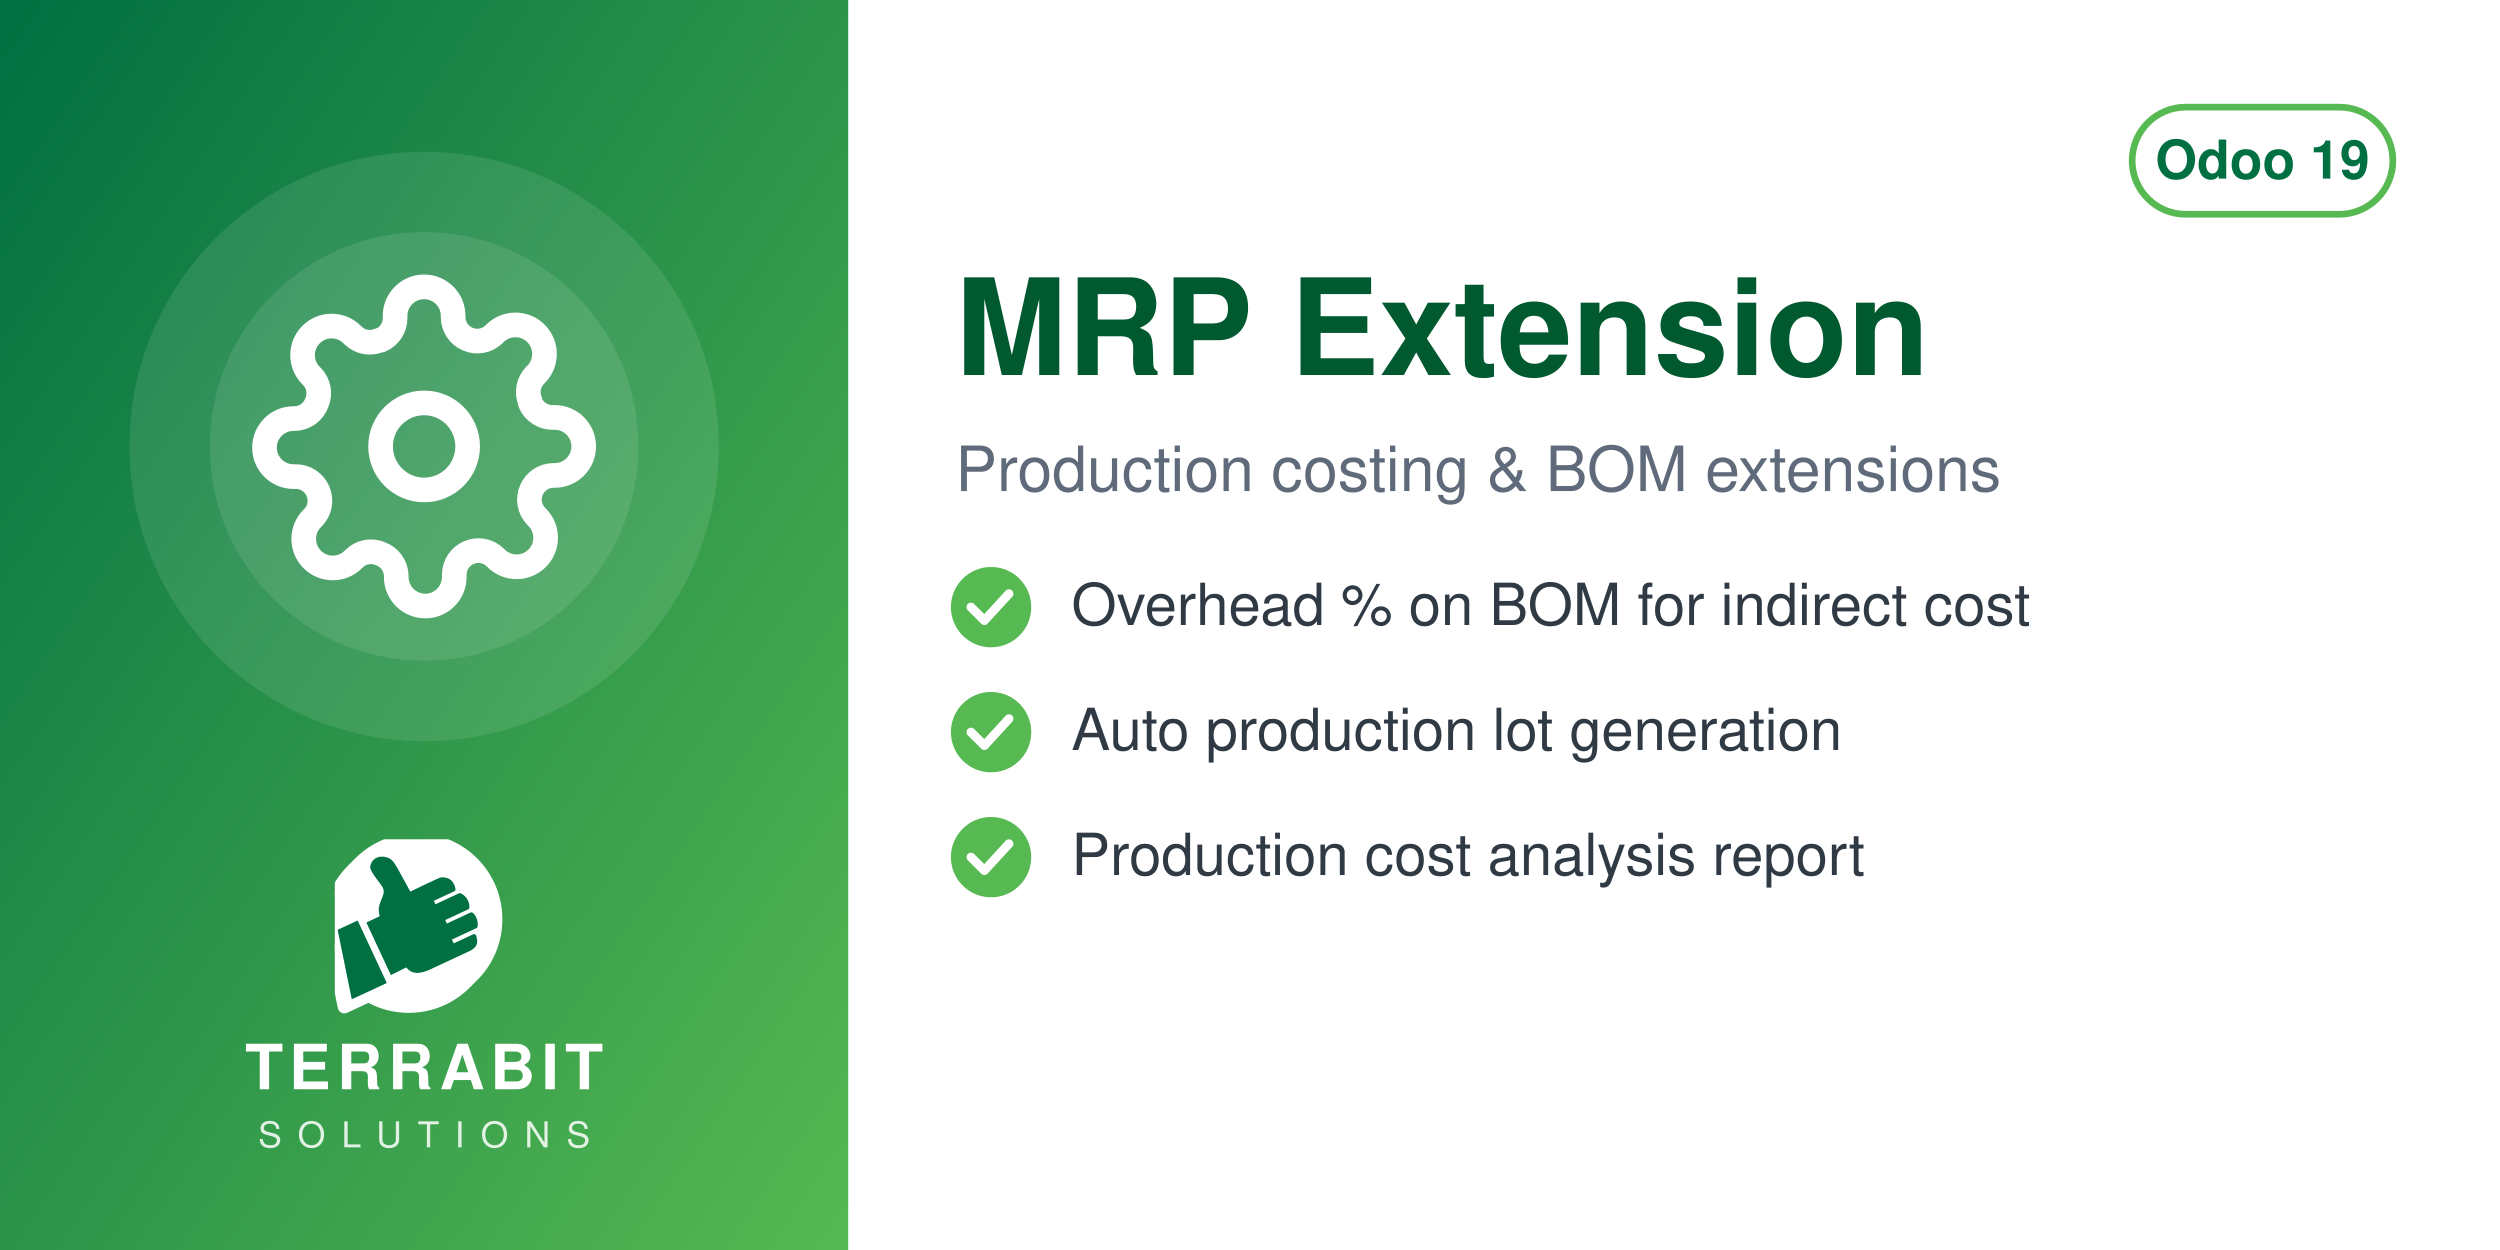
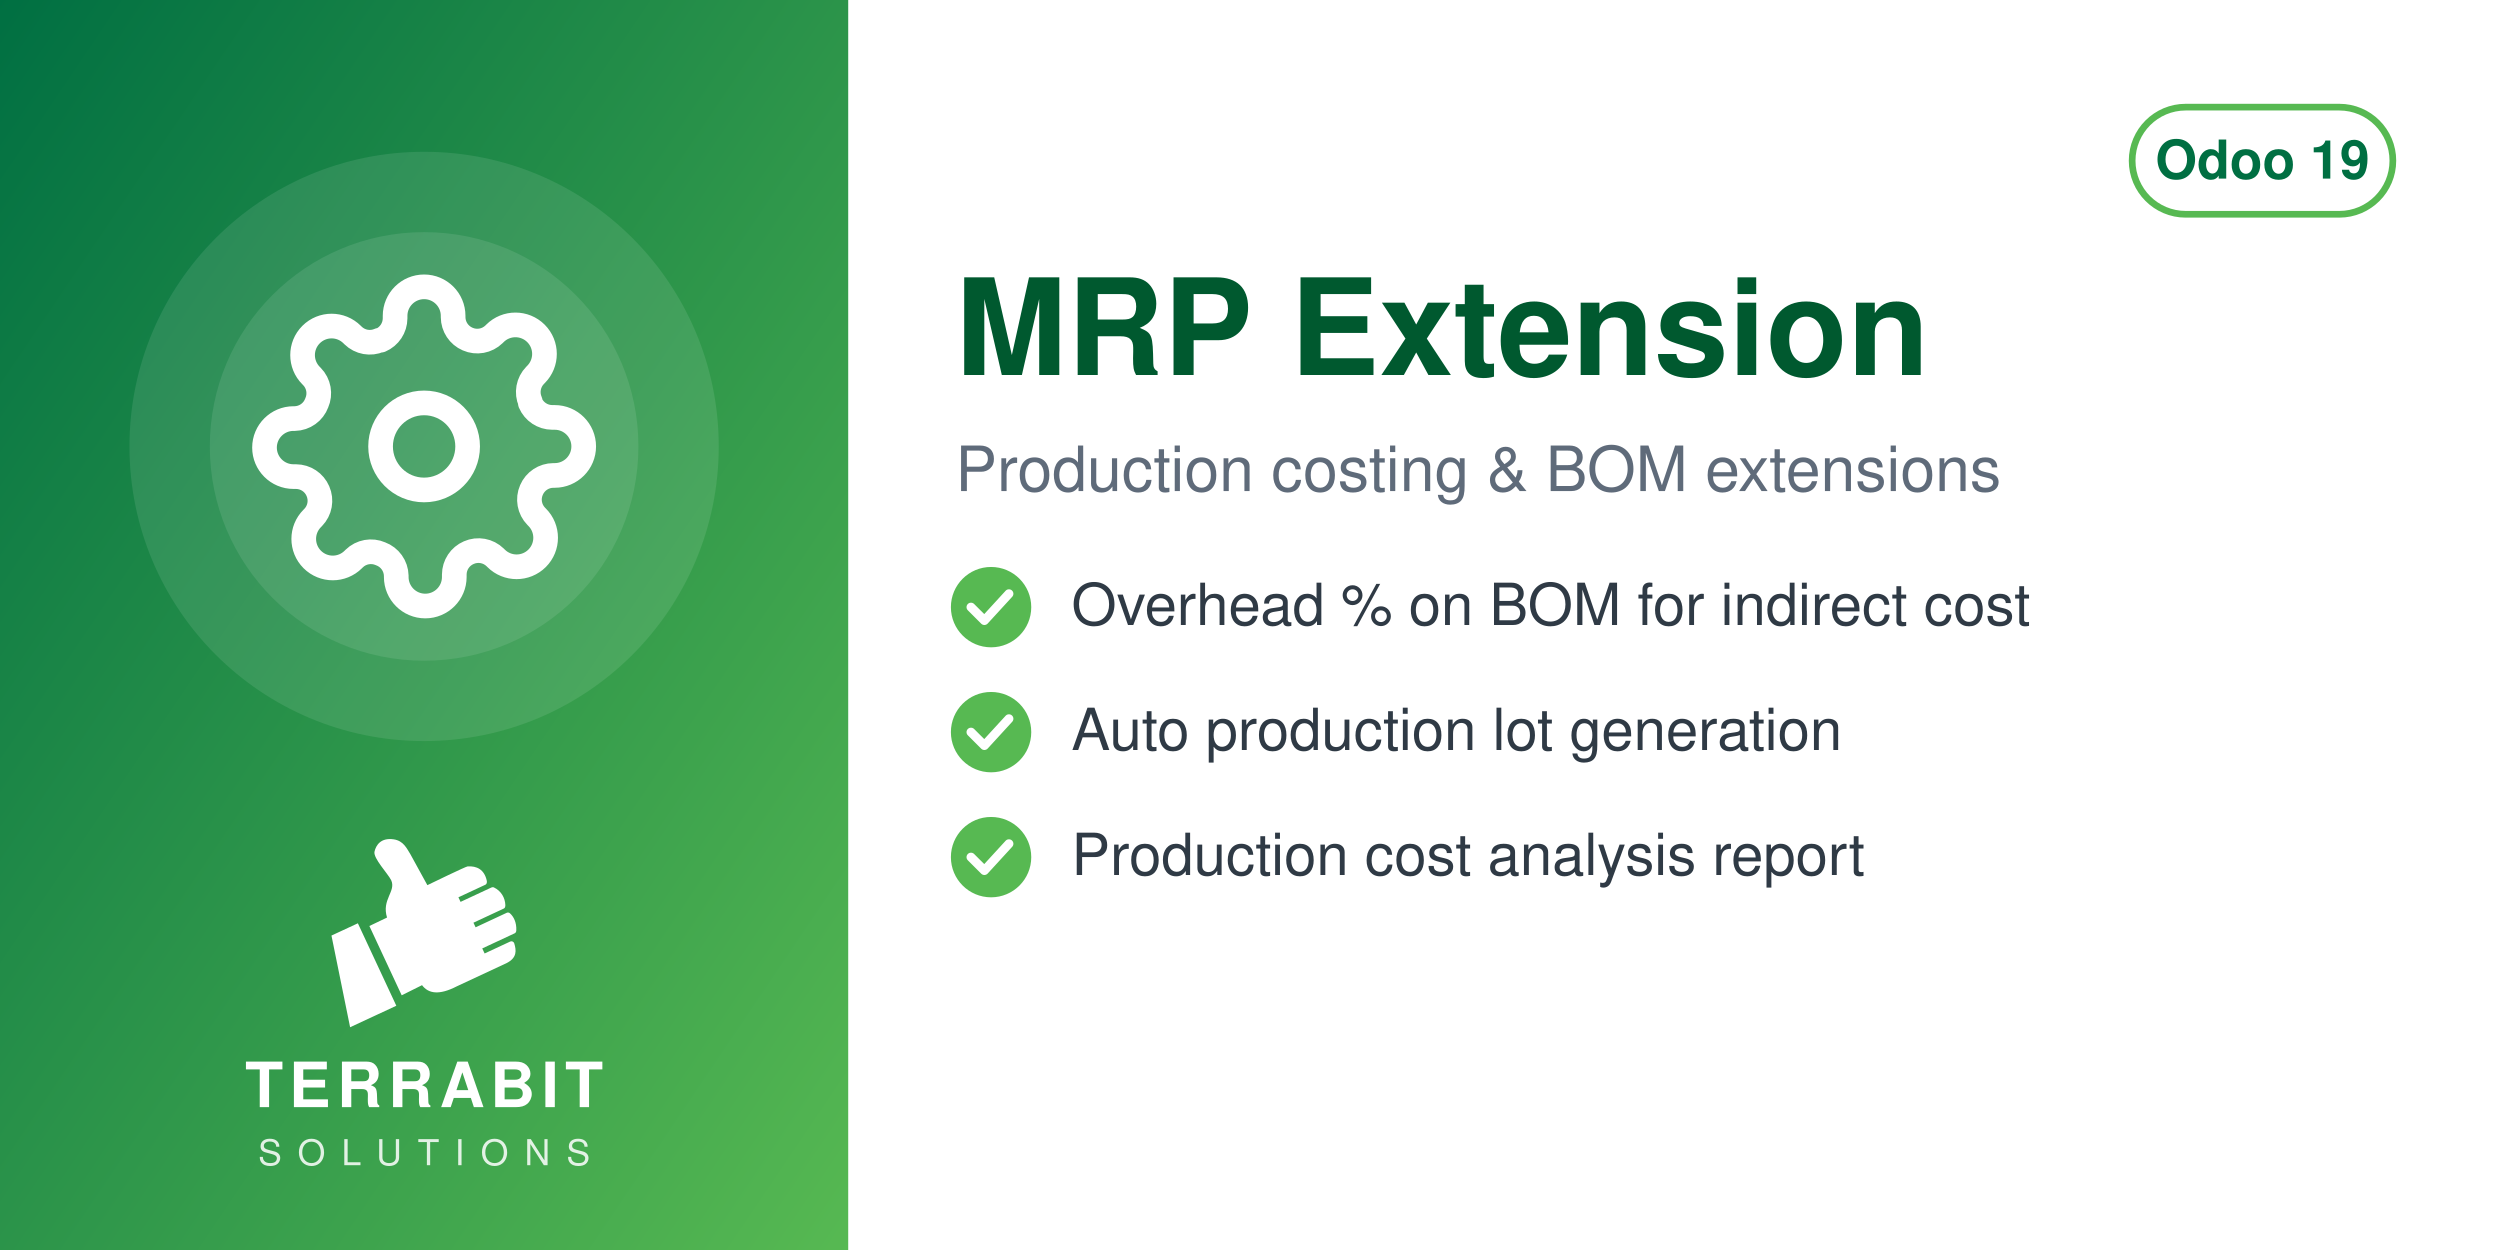
<svg xmlns="http://www.w3.org/2000/svg" width="560" height="280" viewBox="0 0 560 280">
  <defs>
    <linearGradient id="g" x1="0" y1="0" x2="1" y2="1">
      <stop offset="0" stop-color="#006F42" />
      <stop offset="1" stop-color="#57B952" />
    </linearGradient>
  </defs>
  <rect width="560" height="280" fill="#FFFFFF" />
  <rect width="190" height="280" fill="url(#g)" />
  <circle cx="95.0" cy="100" r="66" fill="white" opacity="0.10" />
  <circle cx="95.0" cy="100" r="48" fill="white" opacity="0.10" />
  <svg x="56.0" y="61.0" width="78" height="78" viewBox="0 0 24 24">
    <g fill="none" stroke="white" stroke-width="1.7" stroke-linecap="round" stroke-linejoin="round">
      <circle cx="12" cy="12" r="3" />
      <path d="M19.4 15a1.65 1.65 0 0 0 .33 1.82l.06.06a2 2 0 1 1-2.83 2.83l-.06-.06a1.65 1.65 0 0 0-1.82-.33 1.65 1.65 0 0 0-1 1.51V21a2 2 0 0 1-4 0v-.09A1.65 1.65 0 0 0 9 19.4a1.65 1.65 0 0 0-1.82.33l-.06.06a2 2 0 1 1-2.83-2.83l.06-.06a1.65 1.65 0 0 0 .33-1.82 1.65 1.65 0 0 0-1.51-1H3a2 2 0 0 1 0-4h.09A1.65 1.65 0 0 0 4.6 9a1.65 1.65 0 0 0-.33-1.82l-.06-.06a2 2 0 1 1 2.83-2.83l.06.06a1.65 1.65 0 0 0 1.82.33H9a1.65 1.65 0 0 0 1-1.51V3a2 2 0 0 1 4 0v.09a1.65 1.65 0 0 0 1 1.51 1.65 1.65 0 0 0 1.82-.33l.06-.06a2 2 0 1 1 2.83 2.83l-.06.06a1.65 1.65 0 0 0-.33 1.82V9a1.65 1.65 0 0 0 1.51 1H21a2 2 0 0 1 0 4h-.09a1.65 1.65 0 0 0-1.51 1z" />
    </g>
  </svg>
-   <svg x="75.0" y="188" width="40" height="40" viewBox="4150 2350 3900 3800" preserveAspectRatio="xMidYMid meet">
-     <path fill="#FFFFFF" d="M7338.82 5241.89c-336.4,511.49 -915.39,849.23 -1573.35,849.23 -318.43,0 -618.3,-79.19 -881.23,-218.8l-465.06 216.37c-72.83,33.95 -159.37,2.44 -193.35,-70.37 -5.59,-12.01 -9.4,-24.39 -11.54,-36.85l-247.52 -1217.33c-54.07,-175.41 -83.21,-361.76 -83.21,-554.92 0,-657.98 337.78,-1237 849.31,-1573.39 -400.37,339.2 -654.6,845.59 -654.6,1411.43 0,184.82 27.28,368.48 81.7,545.13l0.48 1.54 247.97 1219.53 0.08 0.48c1.71,9.89 4.72,19.5 8.96,28.59 26.29,56.38 93.5,80.75 149.87,54.52l479.82 -223.25 14.39 7.64c267.26,141.92 563.34,214.99 865.9,214.99 565.81,0 1072.18,-254.2 1411.38,-654.54z" />
-     <path fill="#FFFFFF" d="M5927.44 2165.35c1039.34,0 1881.91,842.57 1881.91,1881.91 0,1039.34 -842.57,1881.89 -1881.91,1881.89 -318.43,0 -618.33,-79.2 -881.24,-218.81l-465.06 216.38c-72.81,33.95 -159.37,2.44 -193.34,-70.36 -5.59,-12.01 -9.41,-24.4 -11.55,-36.86l-247.56 -1217.47c-54.04,-175.36 -83.16,-361.66 -83.16,-554.76 0,-1039.34 842.56,-1881.91 1881.9,-1881.91z" />
-     <path fill="#006F42" d="M4648.32 4073.59l636.59 1365.17 -765.09 355.96 -308.63 -1517.87 437.13 -203.26zm725.61 1192.32l336.75 -167.88c105.65,140.85 282.69,170.72 576.82,18.8l819.92 -382.33c181.4,-90.13 164.26,-214.57 130.07,-328.43 -4.28,-14.25 -13.68,-24.81 -27.34,-30.7 -13.67,-5.89 -27.61,-5.11 -41.09,1.18l-422.32 196.93 -39.04 -83.72 538.07 -250.91c16.64,-7.76 24.7,-27.69 25.58,-46.04 6.48,-134.33 -44.36,-230.89 -105.84,-285.23 -15.2,-13.44 -35.71,-15.59 -54.12,-7l-513.92 239.64 -35.6 -76.34 506.31 -236.1c17.69,-8.25 22.52,-36.93 21.83,-56.45 -4.1,-117.31 -67.62,-232.74 -187.72,-290.66 -13.94,-6.72 -28.64,-6.36 -42.69,0.19l-511.21 238.38 -35.37 -75.86 448.98 -209.36c20.44,-9.53 25.81,-42.28 21.02,-64.32 -41.02,-189.07 -167.92,-247.8 -318.14,-237.87 -29.39,1.94 -589.86,273.16 -665.95,310.54l-281.84 -513.57c-59.06,-93.13 -112.7,-221.7 -276.47,-245.13 -211.24,-30.22 -291.56,94.38 -316.89,203.13 -25.32,108.75 223.84,365.99 276.05,473.69 85.52,184.27 -161.86,318.11 -68.41,617.99l-292.54 139.94 535.09 1147.51z" />
+   <svg x="72.0" y="186" width="46" height="46" viewBox="4045 2535 3400 3400" preserveAspectRatio="xMidYMid meet">
+     <path fill="#FFFFFF" d="M4648.32 4073.59l636.59 1365.17 -765.09 355.96 -308.63 -1517.87 437.13 -203.26zm725.61 1192.32l336.75 -167.88c105.65,140.85 282.69,170.72 576.82,18.8l819.92 -382.33c181.4,-90.13 164.26,-214.57 130.07,-328.43 -4.28,-14.25 -13.68,-24.81 -27.34,-30.7 -13.67,-5.89 -27.61,-5.11 -41.09,1.18l-422.32 196.93 -39.04 -83.72 538.07 -250.91c16.64,-7.76 24.7,-27.69 25.58,-46.04 6.48,-134.33 -44.36,-230.89 -105.84,-285.23 -15.2,-13.44 -35.71,-15.59 -54.12,-7l-513.92 239.64 -35.6 -76.34 506.31 -236.1c17.69,-8.25 22.52,-36.93 21.83,-56.45 -4.1,-117.31 -67.62,-232.74 -187.72,-290.66 -13.94,-6.72 -28.64,-6.36 -42.69,0.19l-511.21 238.38 -35.37 -75.86 448.98 -209.36c20.44,-9.53 25.81,-42.28 21.02,-64.32 -41.02,-189.07 -167.92,-247.8 -318.14,-237.87 -29.39,1.94 -589.86,273.16 -665.95,310.54l-281.84 -513.57c-59.06,-93.13 -112.7,-221.7 -276.47,-245.13 -211.24,-30.22 -291.56,94.38 -316.89,203.13 -25.32,108.75 223.84,365.99 276.05,473.69 85.52,184.27 -161.86,318.11 -68.41,617.99l-292.54 139.94 535.09 1147.51z" />
  </svg>
-   <text x="95.0" y="244" text-anchor="middle" font-family="Helvetica,Arial,sans-serif" font-size="14" font-weight="800" letter-spacing="1.4" fill="white">TERRABIT</text>
-   <text x="95.0" y="257" text-anchor="middle" font-family="Helvetica,Arial,sans-serif" font-size="8" font-weight="500" letter-spacing="3.6" fill="white" opacity="0.85">SOLUTIONS</text>
+   <text x="95.0" y="248" text-anchor="middle" font-family="Helvetica,Arial,sans-serif" font-size="14" font-weight="800" letter-spacing="1.4" fill="white">TERRABIT</text>
+   <text x="95.0" y="261" text-anchor="middle" font-family="Helvetica,Arial,sans-serif" font-size="8" font-weight="500" letter-spacing="3.6" fill="white" opacity="0.85">SOLUTIONS</text>
  <g>
    <rect x="477.6" y="24" width="58.4" height="24" rx="12" fill="none" stroke="#57B952" stroke-width="1.5" />
    <text x="506.8" y="40" text-anchor="middle" font-family="Helvetica,Arial,sans-serif" font-size="12" font-weight="700" fill="#006F42">Odoo 19</text>
  </g>
  <text x="214" y="84" font-family="Helvetica,Arial,sans-serif" font-size="30" font-weight="700" fill="#00592F">MRP Extension</text>
  <text x="214" y="110" font-family="Helvetica,Arial,sans-serif" font-size="14" fill="#5F6B7A">Production costing &amp; BOM extensions</text>
  <circle cx="222" cy="136" r="9" fill="#57B952" />
  <path d="M217.5 136 l3 3 l5.5 -6" fill="none" stroke="white" stroke-width="2" stroke-linecap="round" stroke-linejoin="round" />
  <text x="240" y="140" font-family="Helvetica,Arial,sans-serif" font-size="13" fill="#2F3A45">Overhead % on BOM for indirect cost</text>
  <circle cx="222" cy="164" r="9" fill="#57B952" />
  <path d="M217.5 164 l3 3 l5.5 -6" fill="none" stroke="white" stroke-width="2" stroke-linecap="round" stroke-linejoin="round" />
  <text x="240" y="168" font-family="Helvetica,Arial,sans-serif" font-size="13" fill="#2F3A45">Auto production lot generation</text>
  <circle cx="222" cy="192" r="9" fill="#57B952" />
  <path d="M217.5 192 l3 3 l5.5 -6" fill="none" stroke="white" stroke-width="2" stroke-linecap="round" stroke-linejoin="round" />
  <text x="240" y="196" font-family="Helvetica,Arial,sans-serif" font-size="13" fill="#2F3A45">Production cost analysis report</text>
</svg>
